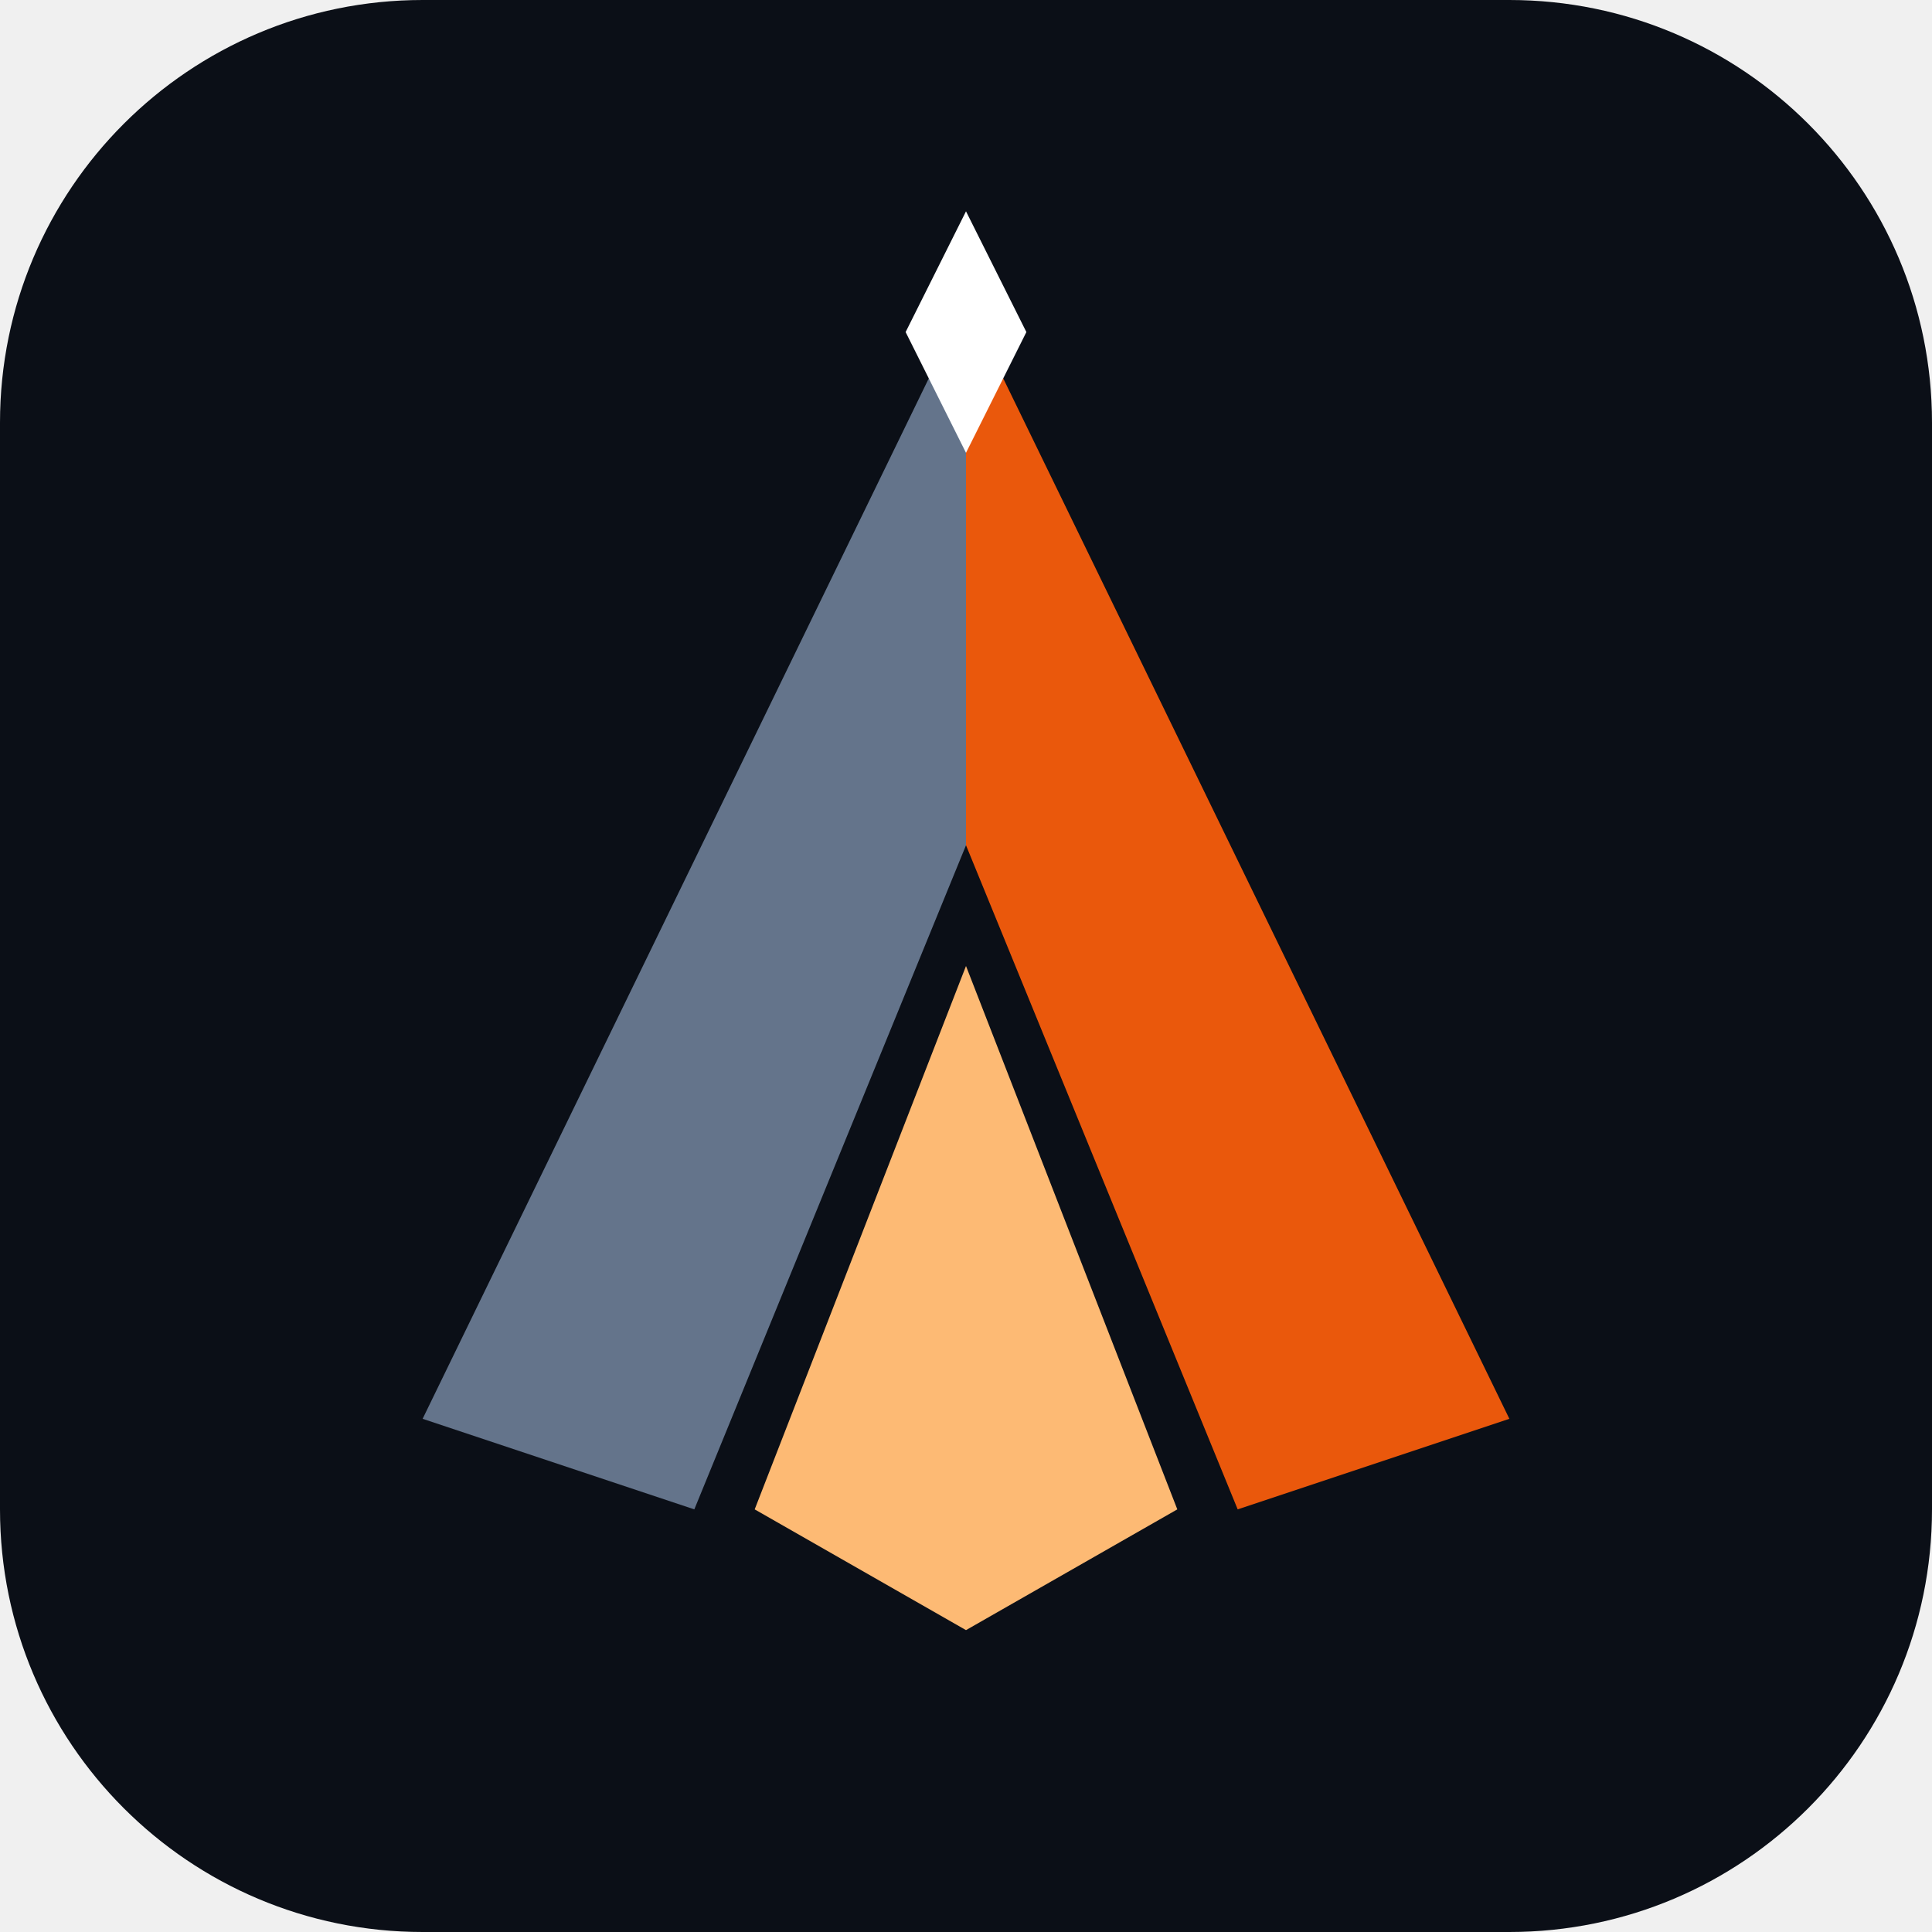
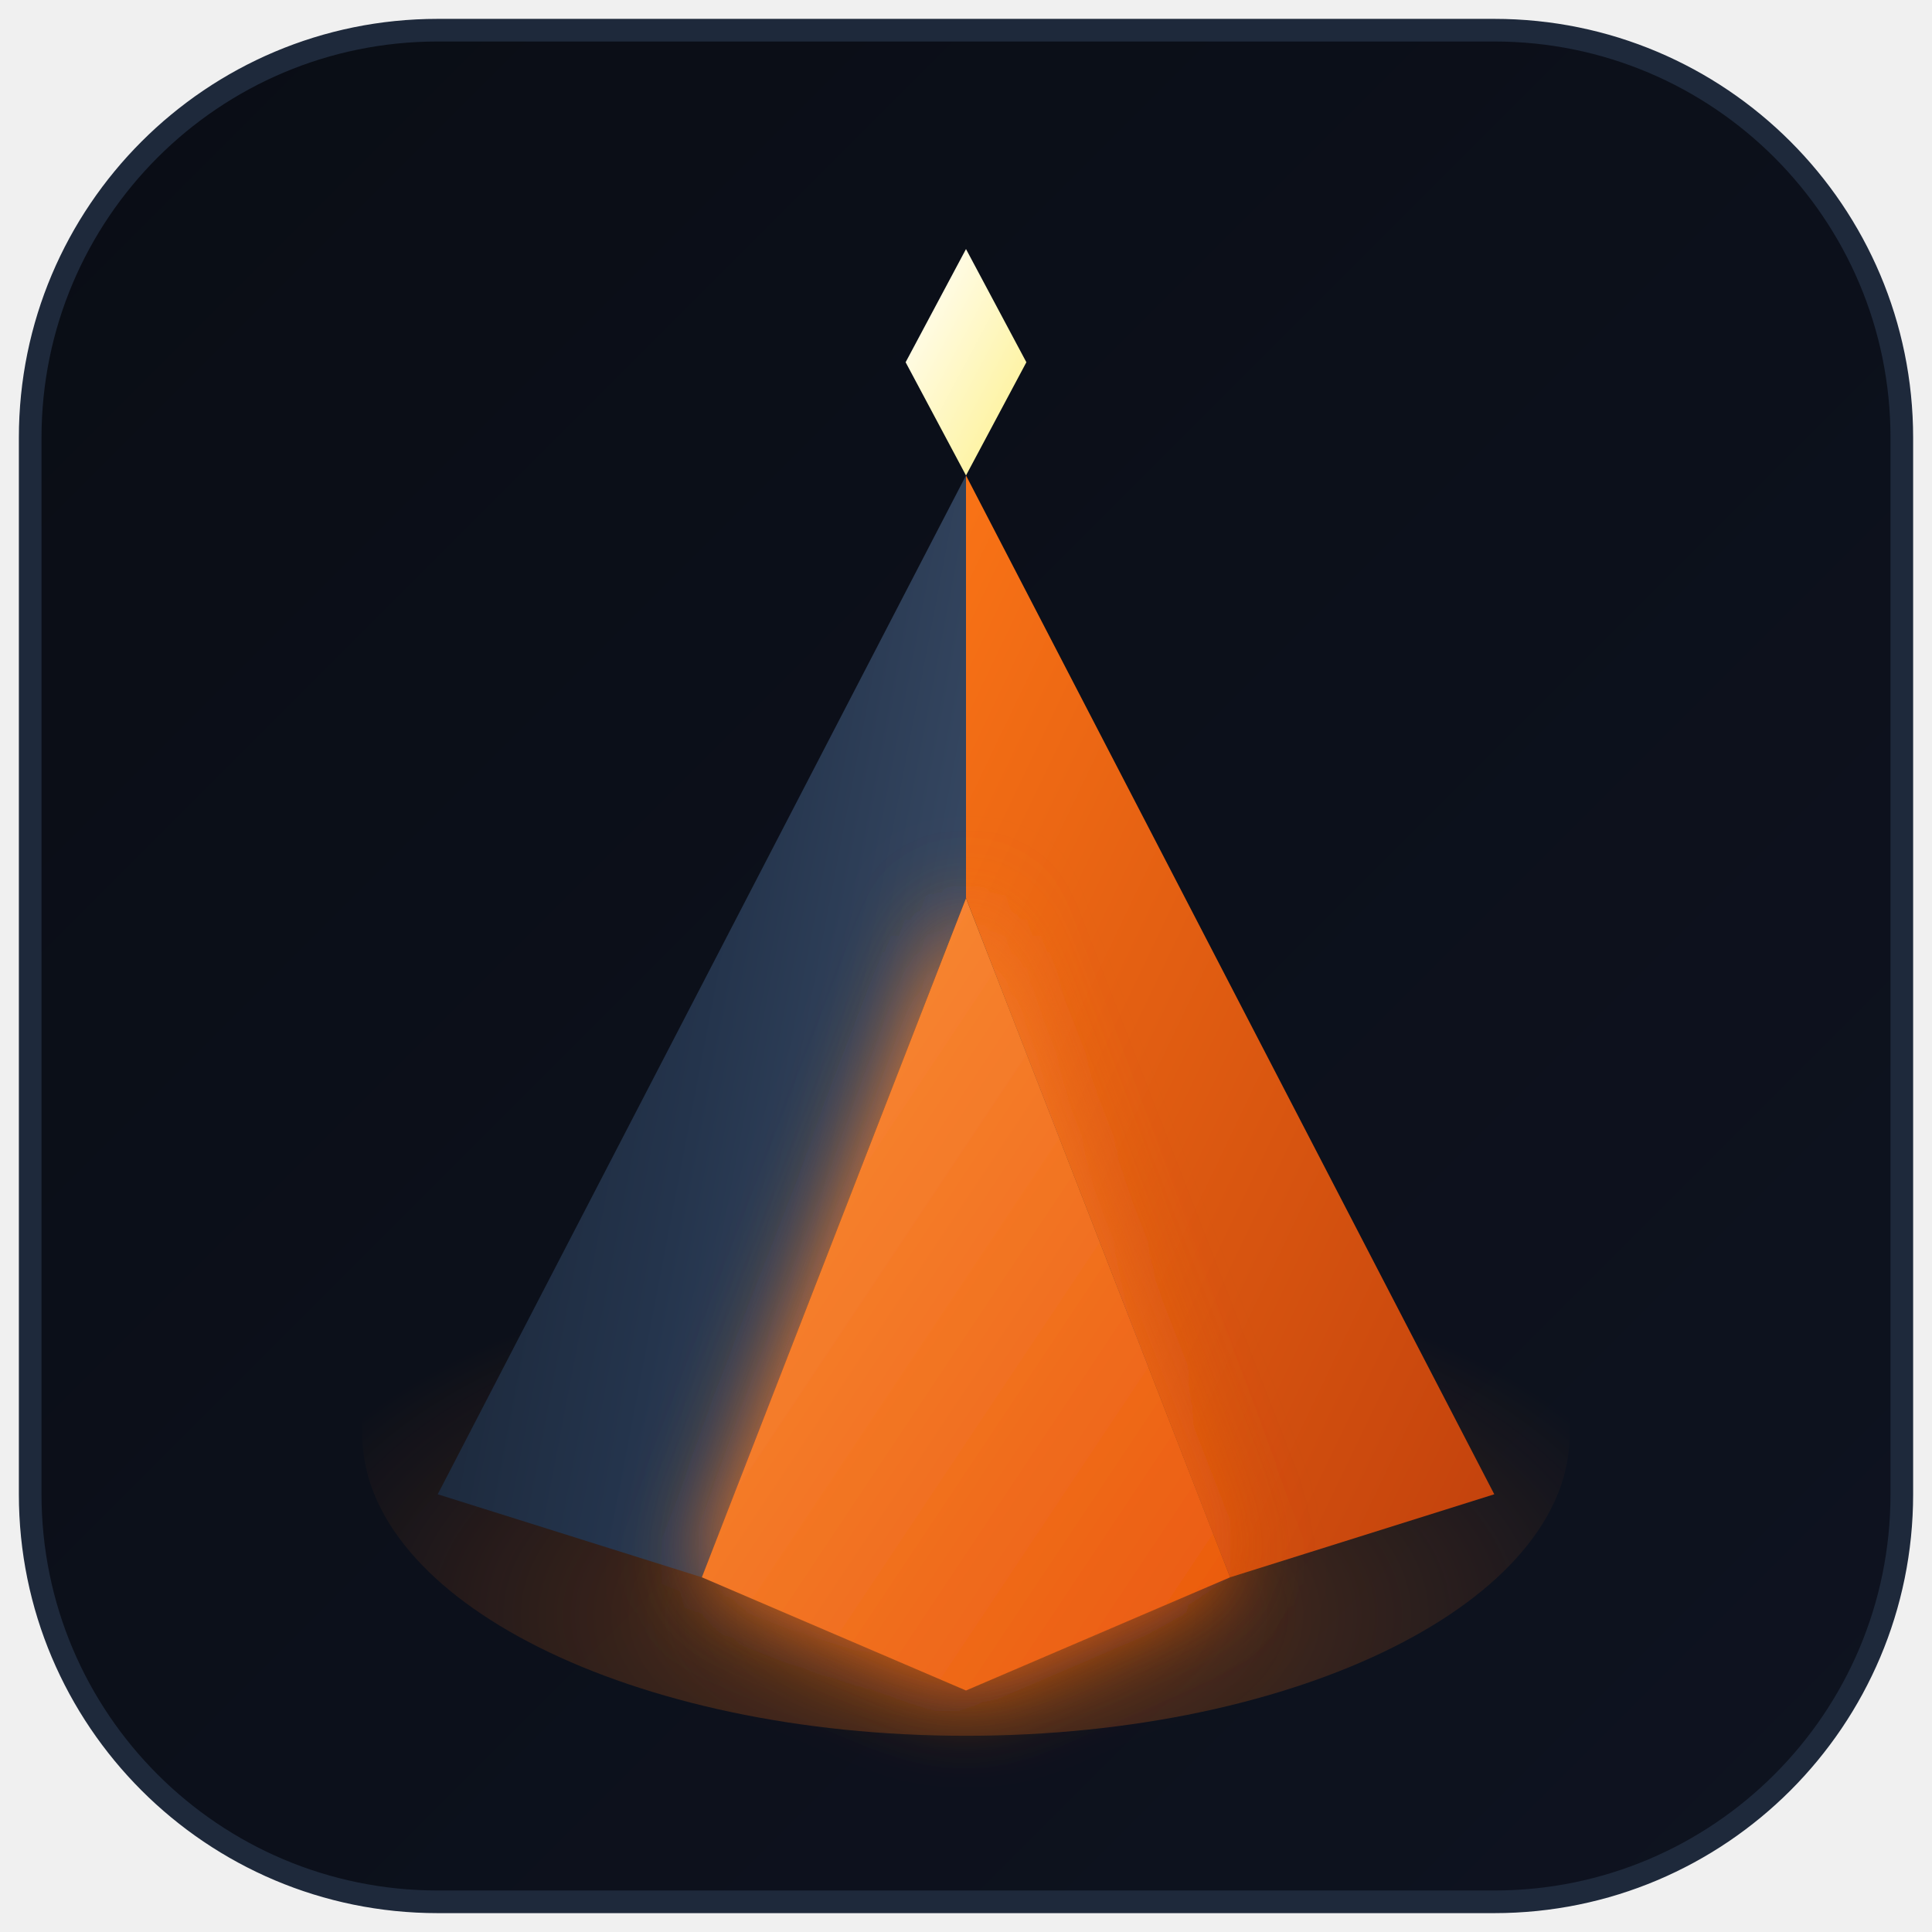
- <svg xmlns="http://www.w3.org/2000/svg" viewBox="0 0 64 64" width="64" height="64" fill="none">
-   <rect width="64" height="64" rx="14" fill="#0b0f17" />
-   <path d="M32 10 L14 47 L23 50 L32 28 Z" fill="#64748b" />
-   <path d="M32 10 L32 28 L41 50 L50 47 Z" fill="#ea580c" />
-   <path d="M32 32 L25 50 L32 54 L39 50 Z" fill="#fdba74" />
-   <polygon points="32,7 34,11 32,15 30,11" fill="#fff" />
+ <svg xmlns="http://www.w3.org/2000/svg" viewBox="0 0 512 512" width="100%" height="100%">
+   <defs>
+     <linearGradient id="bgGrad" x1="0%" y1="0%" x2="100%" y2="100%">
+       <stop offset="0%" stop-color="#0a0d15" />
+       <stop offset="100%" stop-color="#0e1320" />
+     </linearGradient>
+     <linearGradient id="leftFacet" x1="0%" y1="30%" x2="100%" y2="70%">
+       <stop offset="0%" stop-color="#182333" />
+       <stop offset="50%" stop-color="#24344c" />
+       <stop offset="100%" stop-color="#3b4d68" />
+     </linearGradient>
+     <linearGradient id="rightFacet" x1="0%" y1="0%" x2="100%" y2="100%">
+       <stop offset="0%" stop-color="#f97316" />
+       <stop offset="100%" stop-color="#c2410c" />
+     </linearGradient>
+     <linearGradient id="frontFacet" x1="0%" y1="0%" x2="100%" y2="100%">
+       <stop offset="0%" stop-color="#fb923c" />
+       <stop offset="100%" stop-color="#ea580c" />
+     </linearGradient>
+     <linearGradient id="apexDiamond" x1="0%" y1="0%" x2="100%" y2="100%">
+       <stop offset="0%" stop-color="#ffffff" />
+       <stop offset="100%" stop-color="#fef08a" />
+     </linearGradient>
+     <radialGradient id="baseGlow" cx="50%" cy="80%" r="60%">
+       <stop offset="0%" stop-color="#f97316" stop-opacity="0.35" />
+       <stop offset="100%" stop-color="#f97316" stop-opacity="0" />
+     </radialGradient>
+     <filter id="softGlow" x="-20%" y="-20%" width="140%" height="140%">
+       <feGaussianBlur stdDeviation="12" result="blur" />
+       <feComposite in="SourceGraphic" in2="blur" operator="over" />
+     </filter>
+   </defs>
+   <rect x="8" y="8" width="496" height="496" rx="108" fill="url(#bgGrad)" stroke="#1e293b" stroke-width="6" />
+   <ellipse cx="256" cy="380" rx="160" ry="80" fill="url(#baseGlow)" />
+   <polygon points="256,126 116,396 186,418 256,238" fill="url(#leftFacet)" />
+   <polygon points="256,126 256,238 326,418 396,396" fill="url(#rightFacet)" />
+   <polygon points="256,238 186,418 256,448 326,418" fill="url(#frontFacet)" filter="url(#softGlow)" />
+   <polygon points="256,66 272,96 256,126 240,96" fill="url(#apexDiamond)" />
</svg>
